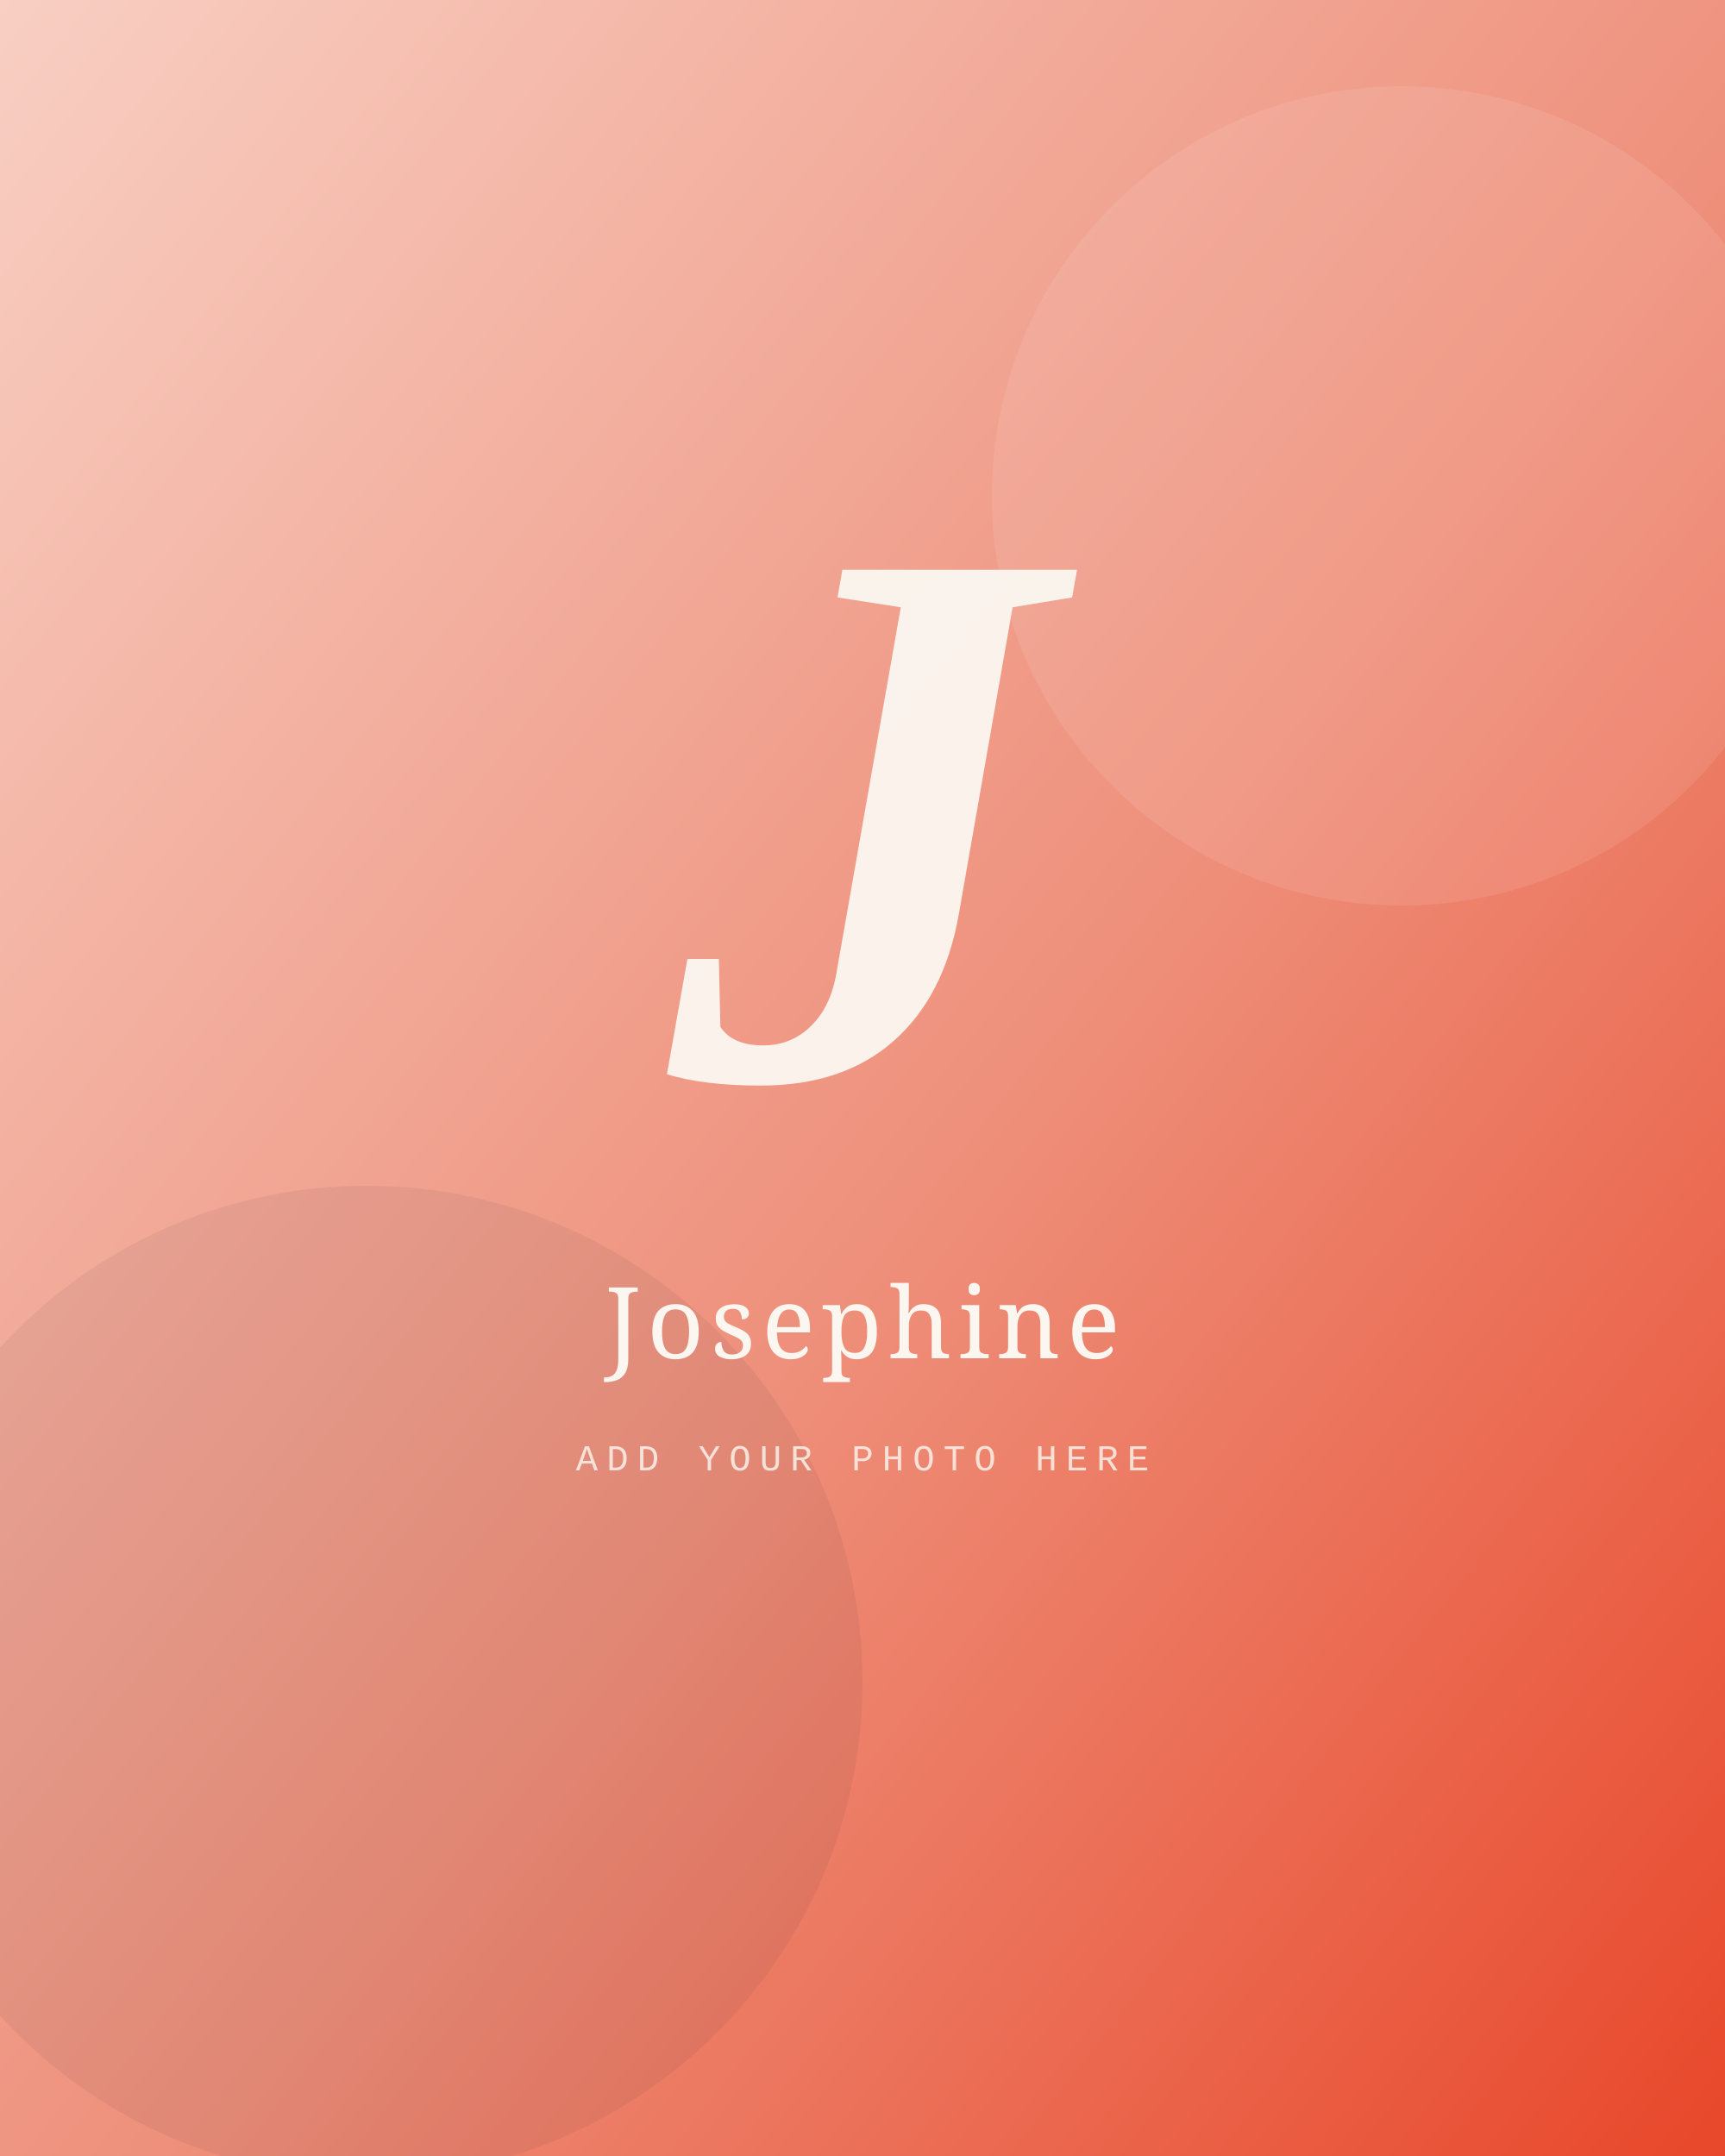
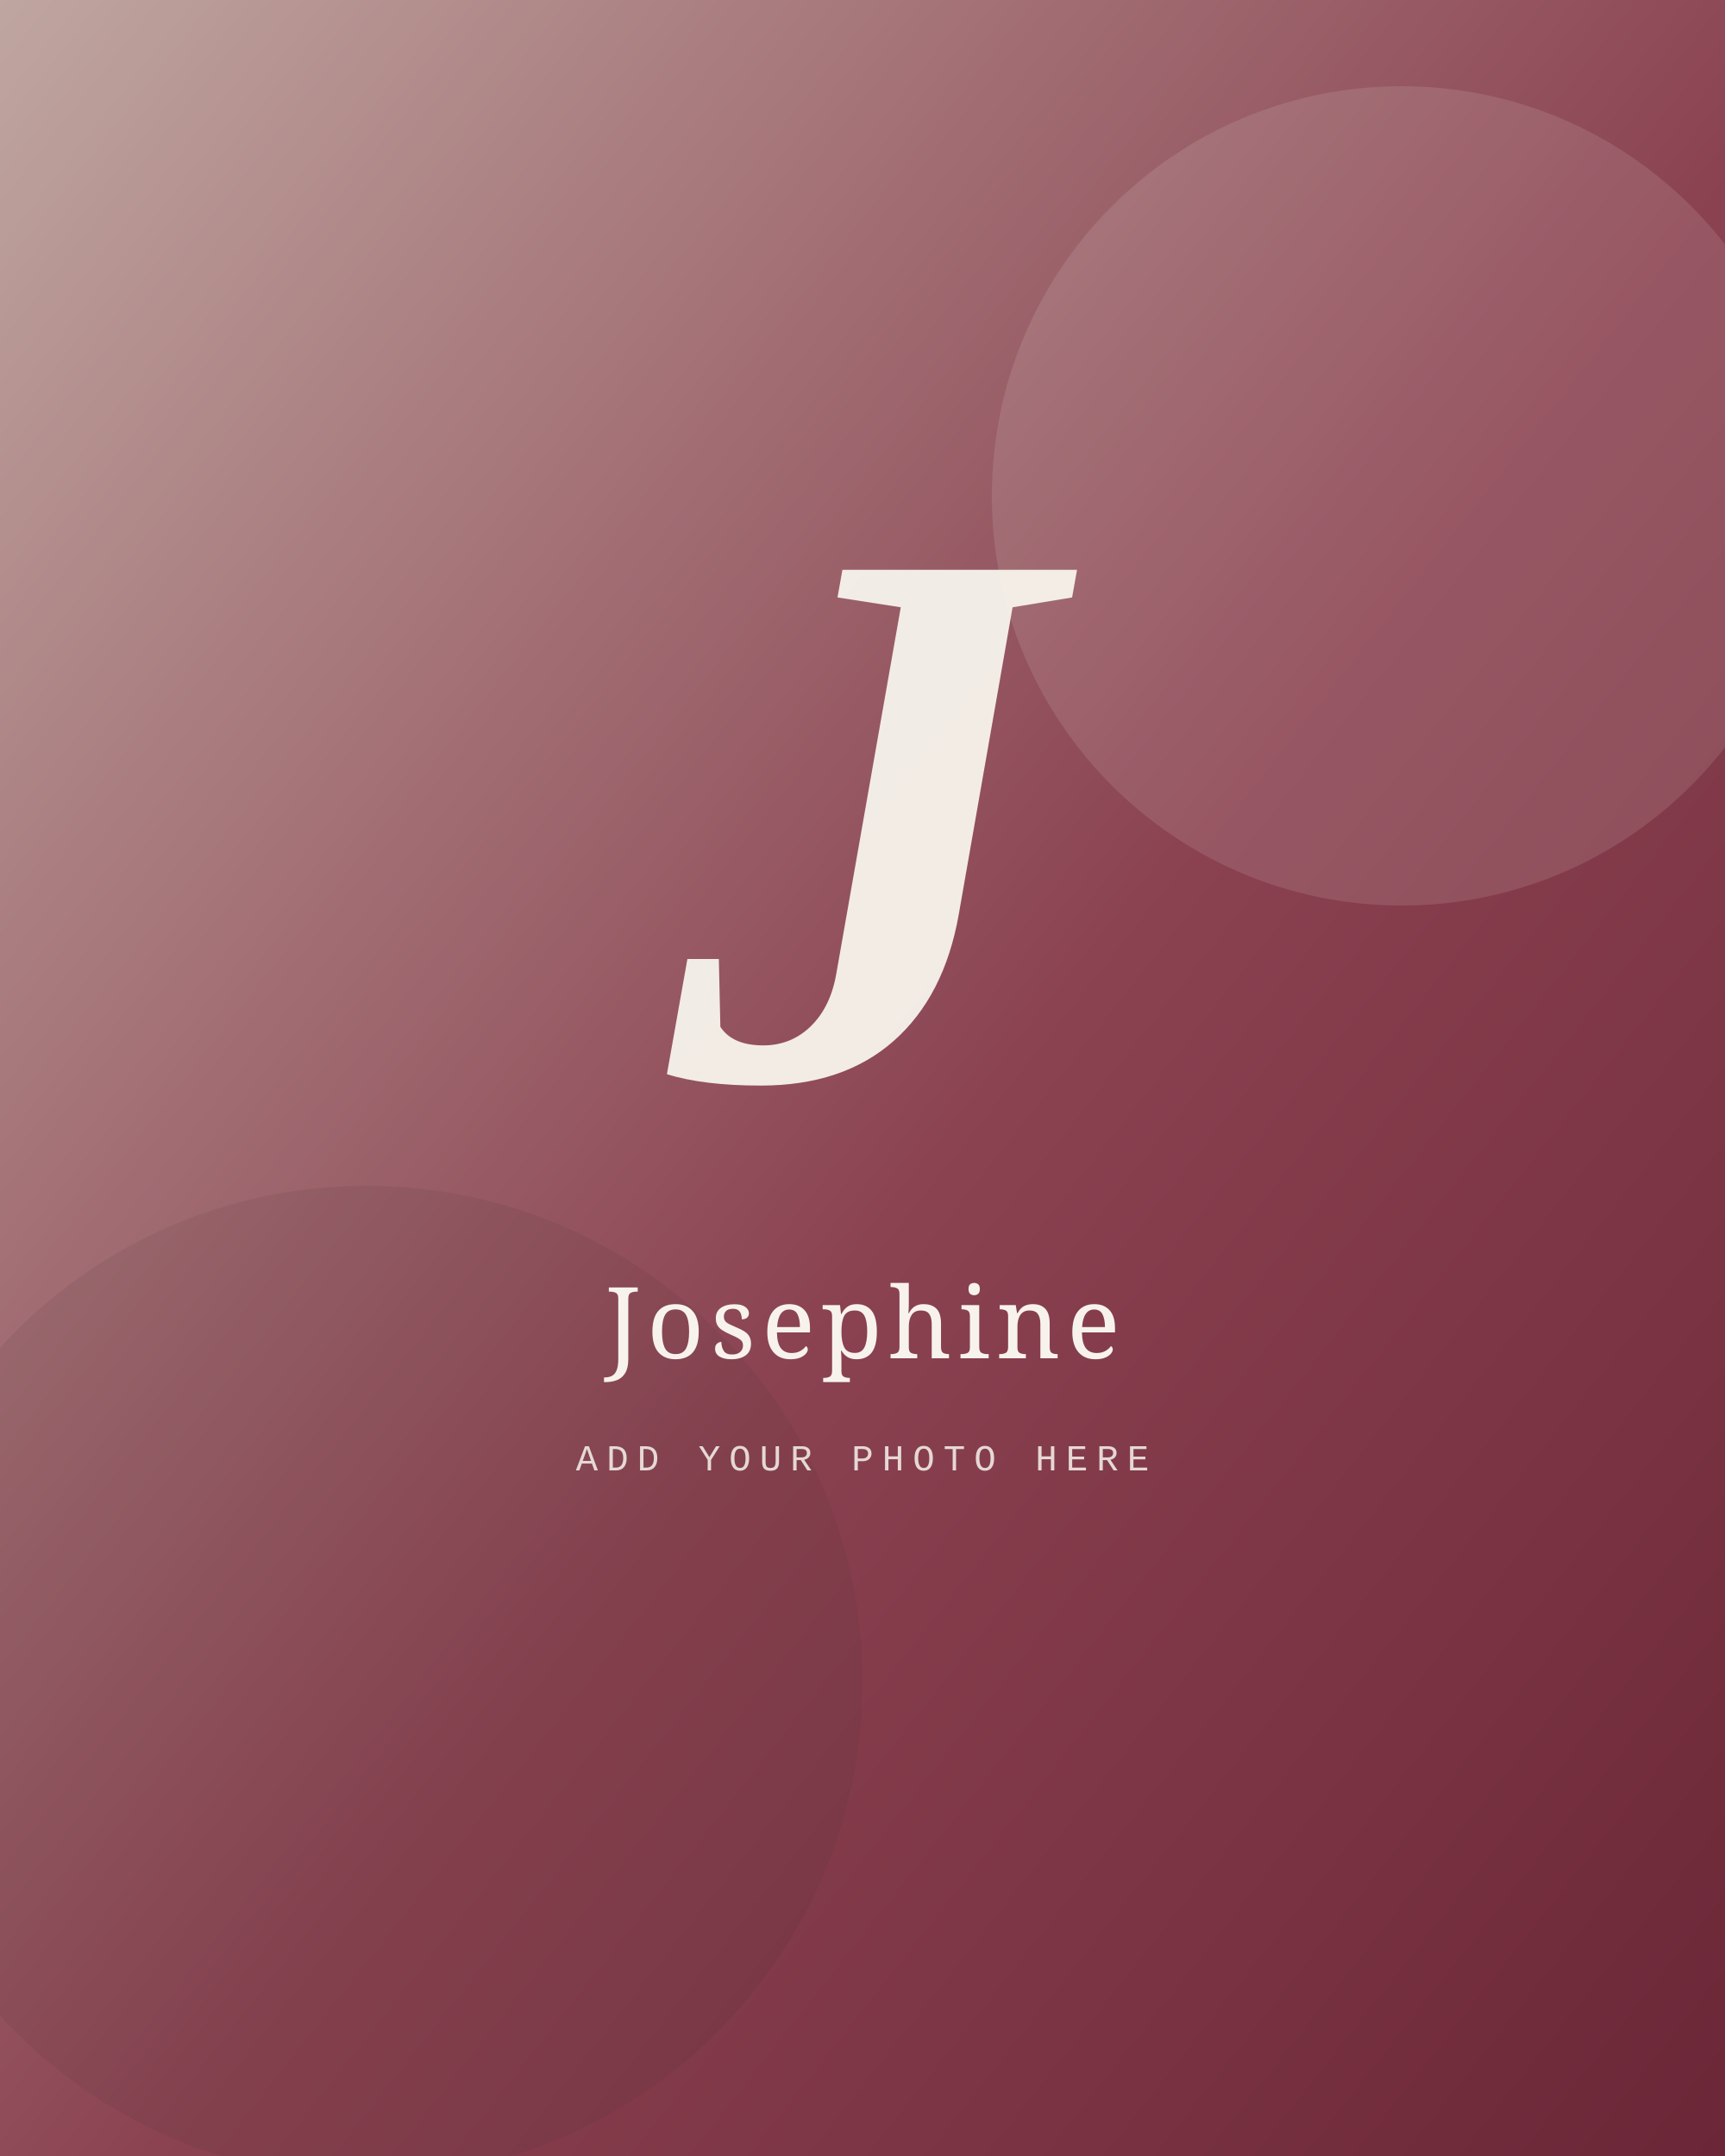
<svg xmlns="http://www.w3.org/2000/svg" viewBox="0 0 800 1000" preserveAspectRatio="xMidYMid slice">
  <defs>
    <linearGradient id="g" x1="0" y1="0" x2="1" y2="1">
-       <stop offset="0" stop-color="#F8CFC3" />
-       <stop offset="0.55" stop-color="#EE8F7A" />
-       <stop offset="1" stop-color="#E8472A" />
+       <stop offset="0" stop-color="#BFA6A0" />
+       <stop offset="0.55" stop-color="#8A4150" />
+       <stop offset="1" stop-color="#6B2737" />
    </linearGradient>
  </defs>
  <rect width="800" height="1000" fill="url(#g)" />
-   <circle cx="650" cy="230" r="190" fill="#FBF7F0" opacity="0.10" />
-   <circle cx="170" cy="780" r="230" fill="#15151E" opacity="0.06" />
-   <text x="400" y="500" text-anchor="middle" font-family="Georgia, 'Times New Roman', serif" font-style="italic" font-size="360" font-weight="700" fill="#FBF7F0" opacity="0.95">J</text>
-   <text x="400" y="630" text-anchor="middle" font-family="Georgia, serif" font-size="46" letter-spacing="3" fill="#FBF7F0">Josephine</text>
-   <text x="400" y="682" text-anchor="middle" font-family="'Courier New', monospace" font-size="17" letter-spacing="4" fill="#FBF7F0" opacity="0.8">ADD YOUR PHOTO HERE</text>
+   <circle cx="650" cy="230" r="190" fill="#F7F3EC" opacity="0.12" />
+   <circle cx="170" cy="780" r="230" fill="#3D2C29" opacity="0.10" />
+   <text x="400" y="500" text-anchor="middle" font-family="Georgia, 'Times New Roman', serif" font-style="italic" font-size="360" font-weight="700" fill="#F7F3EC" opacity="0.95">J</text>
+   <text x="400" y="630" text-anchor="middle" font-family="Georgia, serif" font-size="46" letter-spacing="3" fill="#F7F3EC">Josephine</text>
+   <text x="400" y="682" text-anchor="middle" font-family="'Courier New', monospace" font-size="17" letter-spacing="4" fill="#F7F3EC" opacity="0.85">ADD YOUR PHOTO HERE</text>
</svg>
